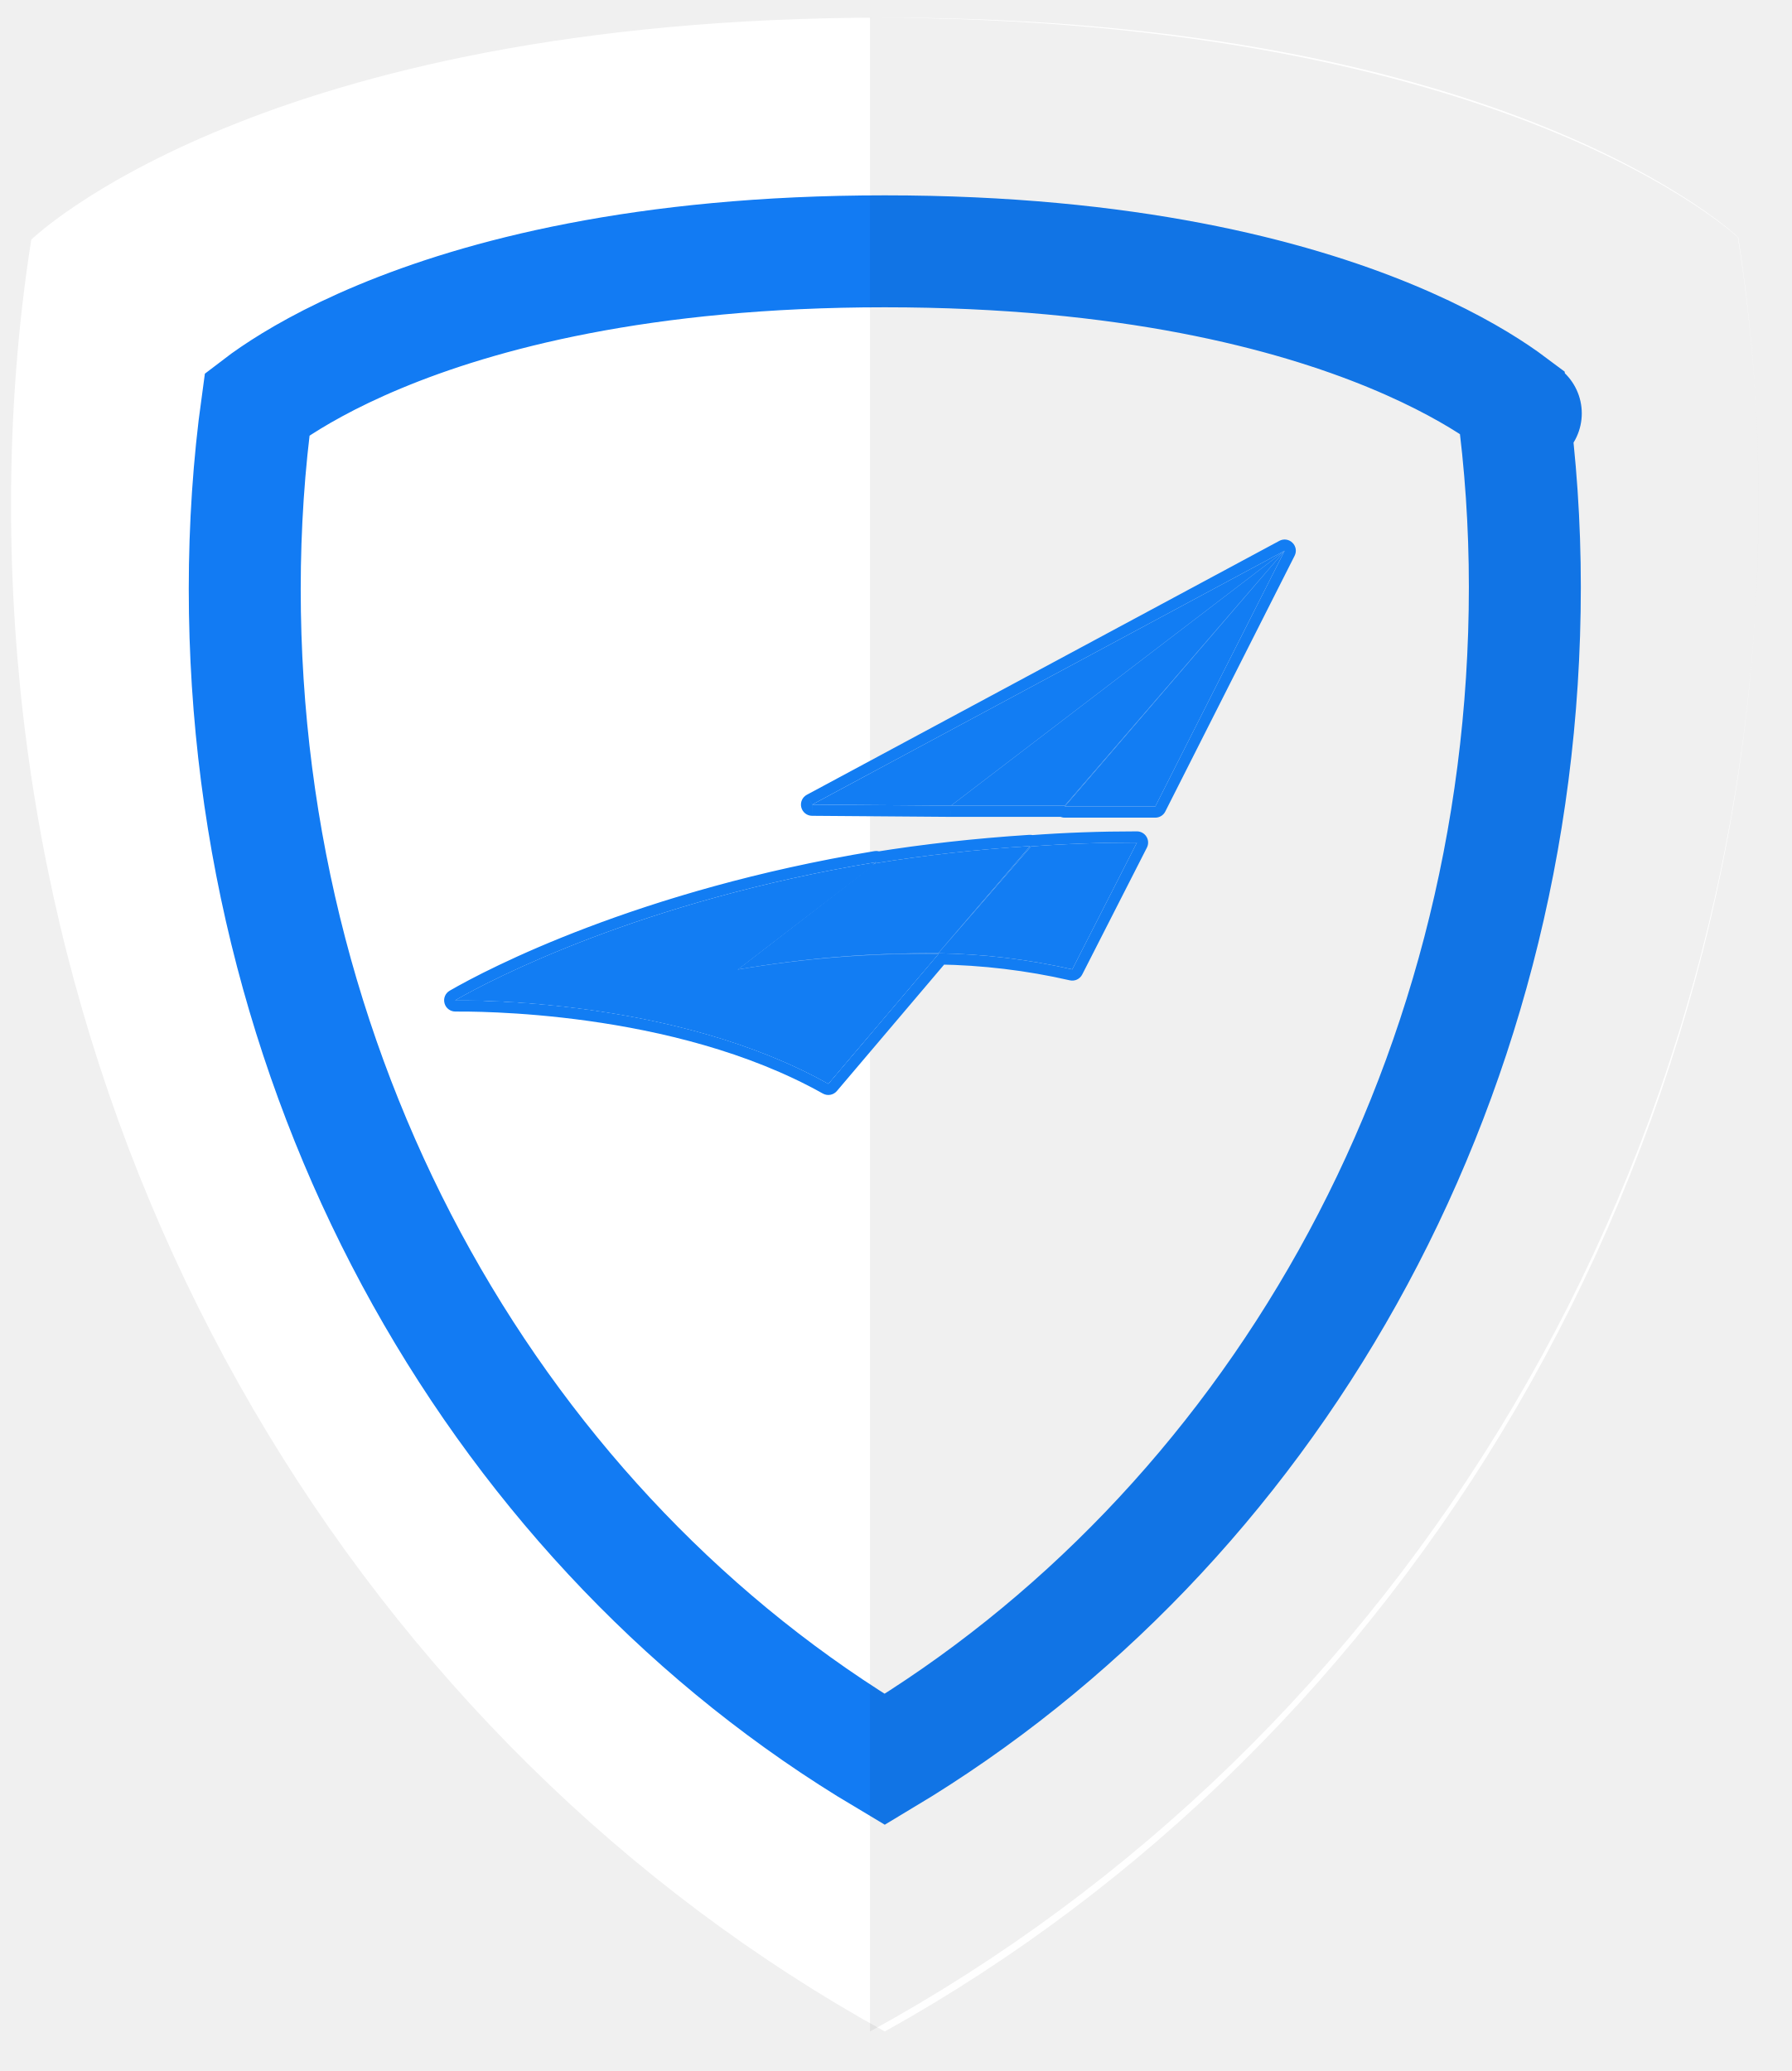
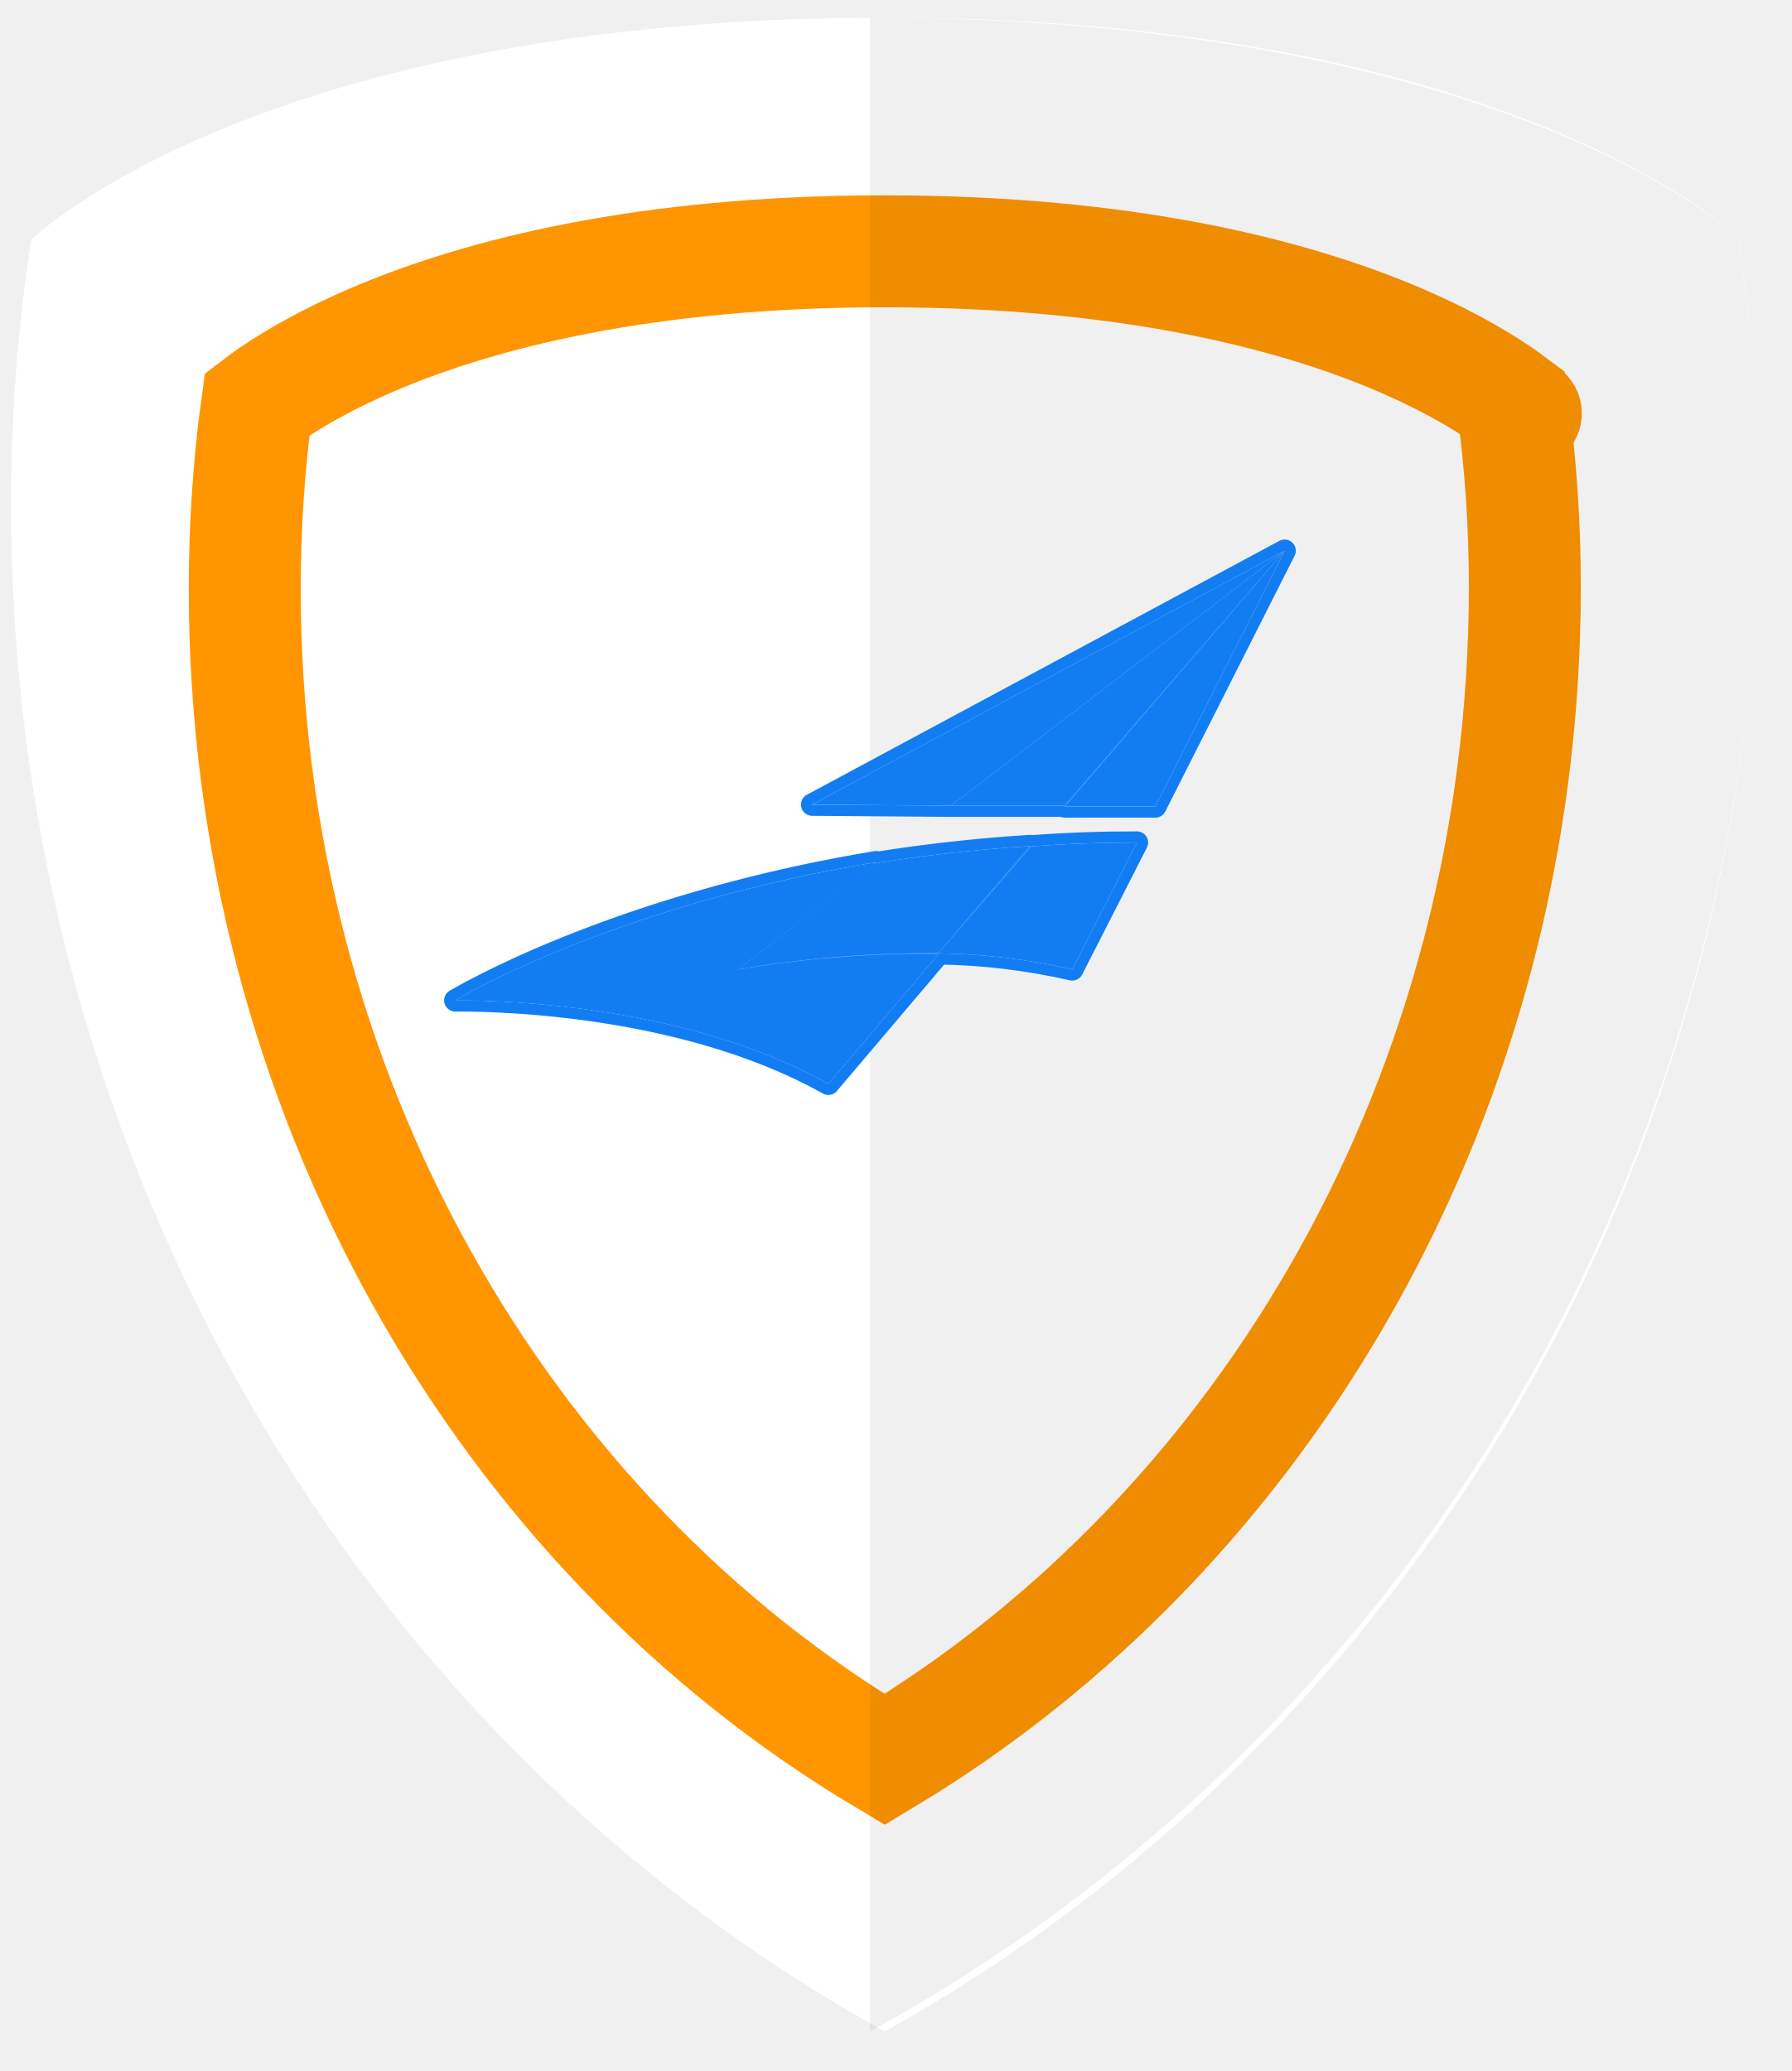
<svg xmlns="http://www.w3.org/2000/svg" width="32" height="37" viewBox="0 0 32 37" fill="none">
  <path d="M31.052 4.241C31.052 4.241 26.989 0.315 15.806 0.315C4.622 0.315 0.559 4.281 0.559 4.281C0.318 5.804 0.197 7.407 0.197 9.009C0.197 20.829 6.513 31.166 15.806 36.294C25.099 31.126 31.414 20.829 31.414 8.969C31.414 7.367 31.294 5.804 31.052 4.241Z" fill="white" />
-   <path d="M26.748 6.999C26.855 7.071 26.945 7.135 27.017 7.189C27.166 8.279 27.24 9.371 27.24 10.489C27.24 19.517 22.616 27.35 15.804 31.435C8.996 27.38 4.372 19.519 4.372 10.522C4.372 9.403 4.446 8.287 4.594 7.22C4.667 7.164 4.758 7.098 4.867 7.024C5.256 6.76 5.88 6.391 6.777 6.017C8.57 5.269 11.474 4.49 15.806 4.49C20.139 4.49 23.044 5.261 24.838 6.002C25.736 6.373 26.36 6.738 26.748 6.999ZM27.256 7.384L27.257 7.385C27.258 7.386 27.258 7.385 27.256 7.384Z" stroke="#127BF3" stroke-width="2" />
+   <path d="M26.748 6.999C26.855 7.071 26.945 7.135 27.017 7.189C27.166 8.279 27.24 9.371 27.24 10.489C27.24 19.517 22.616 27.35 15.804 31.435C8.996 27.38 4.372 19.519 4.372 10.522C4.372 9.403 4.446 8.287 4.594 7.22C4.667 7.164 4.758 7.098 4.867 7.024C5.256 6.76 5.88 6.391 6.777 6.017C8.57 5.269 11.474 4.49 15.806 4.49C20.139 4.49 23.044 5.261 24.838 6.002C25.736 6.373 26.36 6.738 26.748 6.999ZM27.256 7.384L27.257 7.385C27.258 7.386 27.258 7.385 27.256 7.384Z" stroke="#FF9500" stroke-width="2" />
  <path d="M15.541 0.315C26.914 0.315 31.046 4.241 31.046 4.241C31.292 5.804 31.415 7.367 31.415 8.969C31.415 20.829 24.992 31.126 15.541 36.294V0.315Z" fill="black" fill-opacity="0.06" />
  <mask id="path-4-outside-1" maskUnits="userSpaceOnUse" x="7.134" y="8.839" width="17" height="11" fill="black">
    <rect fill="white" x="7.134" y="8.839" width="17" height="11" />
    <path d="M22.949 9.839L14.508 14.375L16.988 14.394L22.949 9.839ZM13.178 17.322L15.648 15.431C11.466 16.114 8.799 17.487 8.134 17.872C8.39 17.872 12.062 17.827 14.797 19.36L16.759 17.043C15.559 17.029 14.361 17.123 13.178 17.324V17.322Z" />
    <path d="M13.178 17.322L15.652 15.403C11.47 16.095 8.799 17.487 8.134 17.872C8.39 17.872 12.062 17.827 14.797 19.363L16.766 17.043C15.564 17.028 14.363 17.123 13.178 17.326V17.322Z" />
    <path d="M16.988 14.394H19.021L22.949 9.839L16.988 14.394ZM13.178 17.322C14.361 17.119 15.559 17.021 16.759 17.031L18.402 15.115C17.42 15.178 16.503 15.283 15.641 15.422L13.178 17.322Z" />
    <path d="M19.021 14.408H20.638L22.949 9.839L19.021 14.408ZM16.759 17.031C17.565 17.043 18.368 17.139 19.155 17.319L20.31 15.053C19.657 15.053 19.026 15.076 18.418 15.122L16.759 17.031Z" />
  </mask>
  <path d="M22.949 9.839L14.508 14.375L16.988 14.394L22.949 9.839ZM13.178 17.322L15.648 15.431C11.466 16.114 8.799 17.487 8.134 17.872C8.39 17.872 12.062 17.827 14.797 19.36L16.759 17.043C15.559 17.029 14.361 17.123 13.178 17.324V17.322Z" fill="#127DF3" />
  <path d="M13.178 17.322L15.652 15.403C11.47 16.095 8.799 17.487 8.134 17.872C8.39 17.872 12.062 17.827 14.797 19.363L16.766 17.043C15.564 17.028 14.363 17.123 13.178 17.326V17.322Z" fill="#127DF3" />
  <path d="M16.988 14.394H19.021L22.949 9.839L16.988 14.394ZM13.178 17.322C14.361 17.119 15.559 17.021 16.759 17.031L18.402 15.115C17.42 15.178 16.503 15.283 15.641 15.422L13.178 17.322Z" fill="#127DF3" />
  <path d="M19.021 14.408H20.638L22.949 9.839L19.021 14.408ZM16.759 17.031C17.565 17.043 18.368 17.139 19.155 17.319L20.31 15.053C19.657 15.053 19.026 15.076 18.418 15.122L16.759 17.031Z" fill="#127DF3" />
  <path d="M23.009 9.918C23.053 9.885 23.062 9.822 23.028 9.778C22.995 9.734 22.932 9.726 22.888 9.759L23.009 9.918ZM16.927 14.315C16.883 14.348 16.875 14.411 16.908 14.455C16.942 14.499 17.005 14.507 17.048 14.474L16.927 14.315ZM17.048 14.474L23.009 9.918L22.888 9.759L16.927 14.315L17.048 14.474ZM22.949 9.839L23.127 9.929C23.167 9.851 23.151 9.757 23.088 9.696C23.026 9.635 22.931 9.621 22.854 9.663L22.949 9.839ZM14.508 14.375L14.414 14.199C14.333 14.242 14.292 14.335 14.314 14.423C14.336 14.512 14.416 14.575 14.507 14.575L14.508 14.375ZM16.988 14.394L16.986 14.594H16.988V14.394ZM13.178 17.322L13.055 17.163C13.006 17.201 12.978 17.26 12.978 17.322H13.178ZM15.648 15.431L15.769 15.59C15.842 15.534 15.868 15.436 15.831 15.352C15.795 15.268 15.706 15.219 15.615 15.234L15.648 15.431ZM8.134 17.872L8.034 17.699C7.955 17.744 7.917 17.836 7.941 17.924C7.964 18.011 8.043 18.072 8.134 18.072V17.872ZM14.797 19.36L14.7 19.535C14.783 19.582 14.888 19.563 14.95 19.49L14.797 19.36ZM16.759 17.043L16.912 17.172C16.962 17.113 16.973 17.03 16.941 16.96C16.909 16.889 16.839 16.844 16.761 16.843L16.759 17.043ZM13.178 17.324H12.978C12.978 17.383 13.004 17.439 13.049 17.477C13.094 17.515 13.153 17.531 13.211 17.521L13.178 17.324ZM15.652 15.403L15.775 15.561C15.847 15.505 15.872 15.407 15.835 15.323C15.799 15.239 15.71 15.191 15.62 15.206L15.652 15.403ZM14.797 19.363L14.699 19.537C14.783 19.584 14.888 19.565 14.95 19.492L14.797 19.363ZM16.766 17.043L16.918 17.172C16.968 17.113 16.98 17.03 16.948 16.96C16.916 16.889 16.846 16.844 16.768 16.843L16.766 17.043ZM13.178 17.326H12.978C12.978 17.385 13.004 17.441 13.049 17.479C13.094 17.517 13.153 17.533 13.211 17.523L13.178 17.326ZM19.021 14.394V14.594C19.079 14.594 19.134 14.569 19.172 14.525L19.021 14.394ZM18.402 15.115L18.554 15.245C18.606 15.184 18.617 15.097 18.581 15.025C18.545 14.953 18.469 14.91 18.389 14.915L18.402 15.115ZM15.641 15.422L15.609 15.224C15.576 15.23 15.545 15.243 15.518 15.264L15.641 15.422ZM19.021 14.408L18.869 14.278C18.818 14.337 18.807 14.421 18.839 14.492C18.872 14.563 18.943 14.608 19.021 14.608V14.408ZM20.638 14.408V14.608C20.714 14.608 20.783 14.566 20.817 14.498L20.638 14.408ZM19.155 17.319L19.11 17.514C19.2 17.535 19.291 17.492 19.333 17.41L19.155 17.319ZM20.31 15.053L20.488 15.144C20.52 15.082 20.517 15.008 20.481 14.949C20.444 14.889 20.38 14.853 20.31 14.853V15.053ZM18.418 15.122L18.403 14.922C18.35 14.926 18.302 14.951 18.267 14.991L18.418 15.122ZM22.854 9.663L14.414 14.199L14.603 14.551L23.044 10.015L22.854 9.663ZM14.507 14.575L16.986 14.594L16.989 14.194L14.51 14.175L14.507 14.575ZM13.299 17.48L15.769 15.59L15.526 15.273L13.056 17.163L13.299 17.48ZM15.615 15.234C11.405 15.921 8.716 17.304 8.034 17.699L8.234 18.045C8.882 17.67 11.526 16.307 15.68 15.629L15.615 15.234ZM8.134 18.072C8.395 18.072 12.015 18.03 14.7 19.535L14.895 19.186C12.108 17.624 8.385 17.672 8.134 17.672V18.072ZM14.95 19.49L16.912 17.172L16.606 16.913L14.645 19.231L14.95 19.49ZM16.761 16.843C15.55 16.829 14.339 16.924 13.144 17.127L13.211 17.521C14.383 17.322 15.569 17.229 16.757 17.243L16.761 16.843ZM13.378 17.324V17.322H12.978V17.324H13.378ZM13.3 17.48L15.775 15.561L15.53 15.245L13.055 17.163L13.3 17.48ZM15.62 15.206C11.409 15.903 8.716 17.304 8.034 17.699L8.234 18.045C8.883 17.669 11.531 16.288 15.685 15.6L15.62 15.206ZM8.134 18.072C8.395 18.072 12.015 18.03 14.699 19.537L14.895 19.188C12.108 17.624 8.385 17.672 8.134 17.672V18.072ZM14.95 19.492L16.918 17.172L16.613 16.913L14.645 19.233L14.95 19.492ZM16.768 16.843C15.554 16.828 14.341 16.924 13.144 17.129L13.211 17.523C14.385 17.322 15.574 17.229 16.764 17.243L16.768 16.843ZM13.378 17.326V17.322H12.978V17.326H13.378ZM16.988 14.594H19.021V14.194H16.988V14.594ZM19.172 14.525L23.1 9.969L22.797 9.708L18.869 14.264L19.172 14.525ZM13.211 17.519C14.383 17.318 15.569 17.221 16.757 17.231L16.761 16.831C15.549 16.821 14.339 16.919 13.144 17.124L13.211 17.519ZM16.911 17.161L18.554 15.245L18.25 14.985L16.607 16.901L16.911 17.161ZM18.389 14.915C17.401 14.979 16.477 15.084 15.609 15.224L15.673 15.619C16.528 15.481 17.439 15.378 18.415 15.314L18.389 14.915ZM15.518 15.264L13.056 17.163L13.3 17.48L15.763 15.58L15.518 15.264ZM19.021 14.608H20.638V14.208H19.021V14.608ZM20.817 14.498L23.127 9.929L22.77 9.749L20.46 14.318L20.817 14.498ZM22.797 9.708L18.869 14.278L19.173 14.539L23.101 9.969L22.797 9.708ZM16.756 17.231C17.548 17.243 18.337 17.337 19.11 17.514L19.2 17.124C18.399 16.941 17.582 16.843 16.762 16.831L16.756 17.231ZM19.333 17.41L20.488 15.144L20.132 14.962L18.977 17.228L19.333 17.41ZM20.31 14.853C19.652 14.853 19.017 14.876 18.403 14.922L18.433 15.321C19.036 15.276 19.662 15.253 20.31 15.253V14.853ZM18.267 14.991L16.608 16.9L16.91 17.162L18.569 15.253L18.267 14.991Z" fill="#127DF3" mask="url(#path-4-outside-1)" />
</svg>
